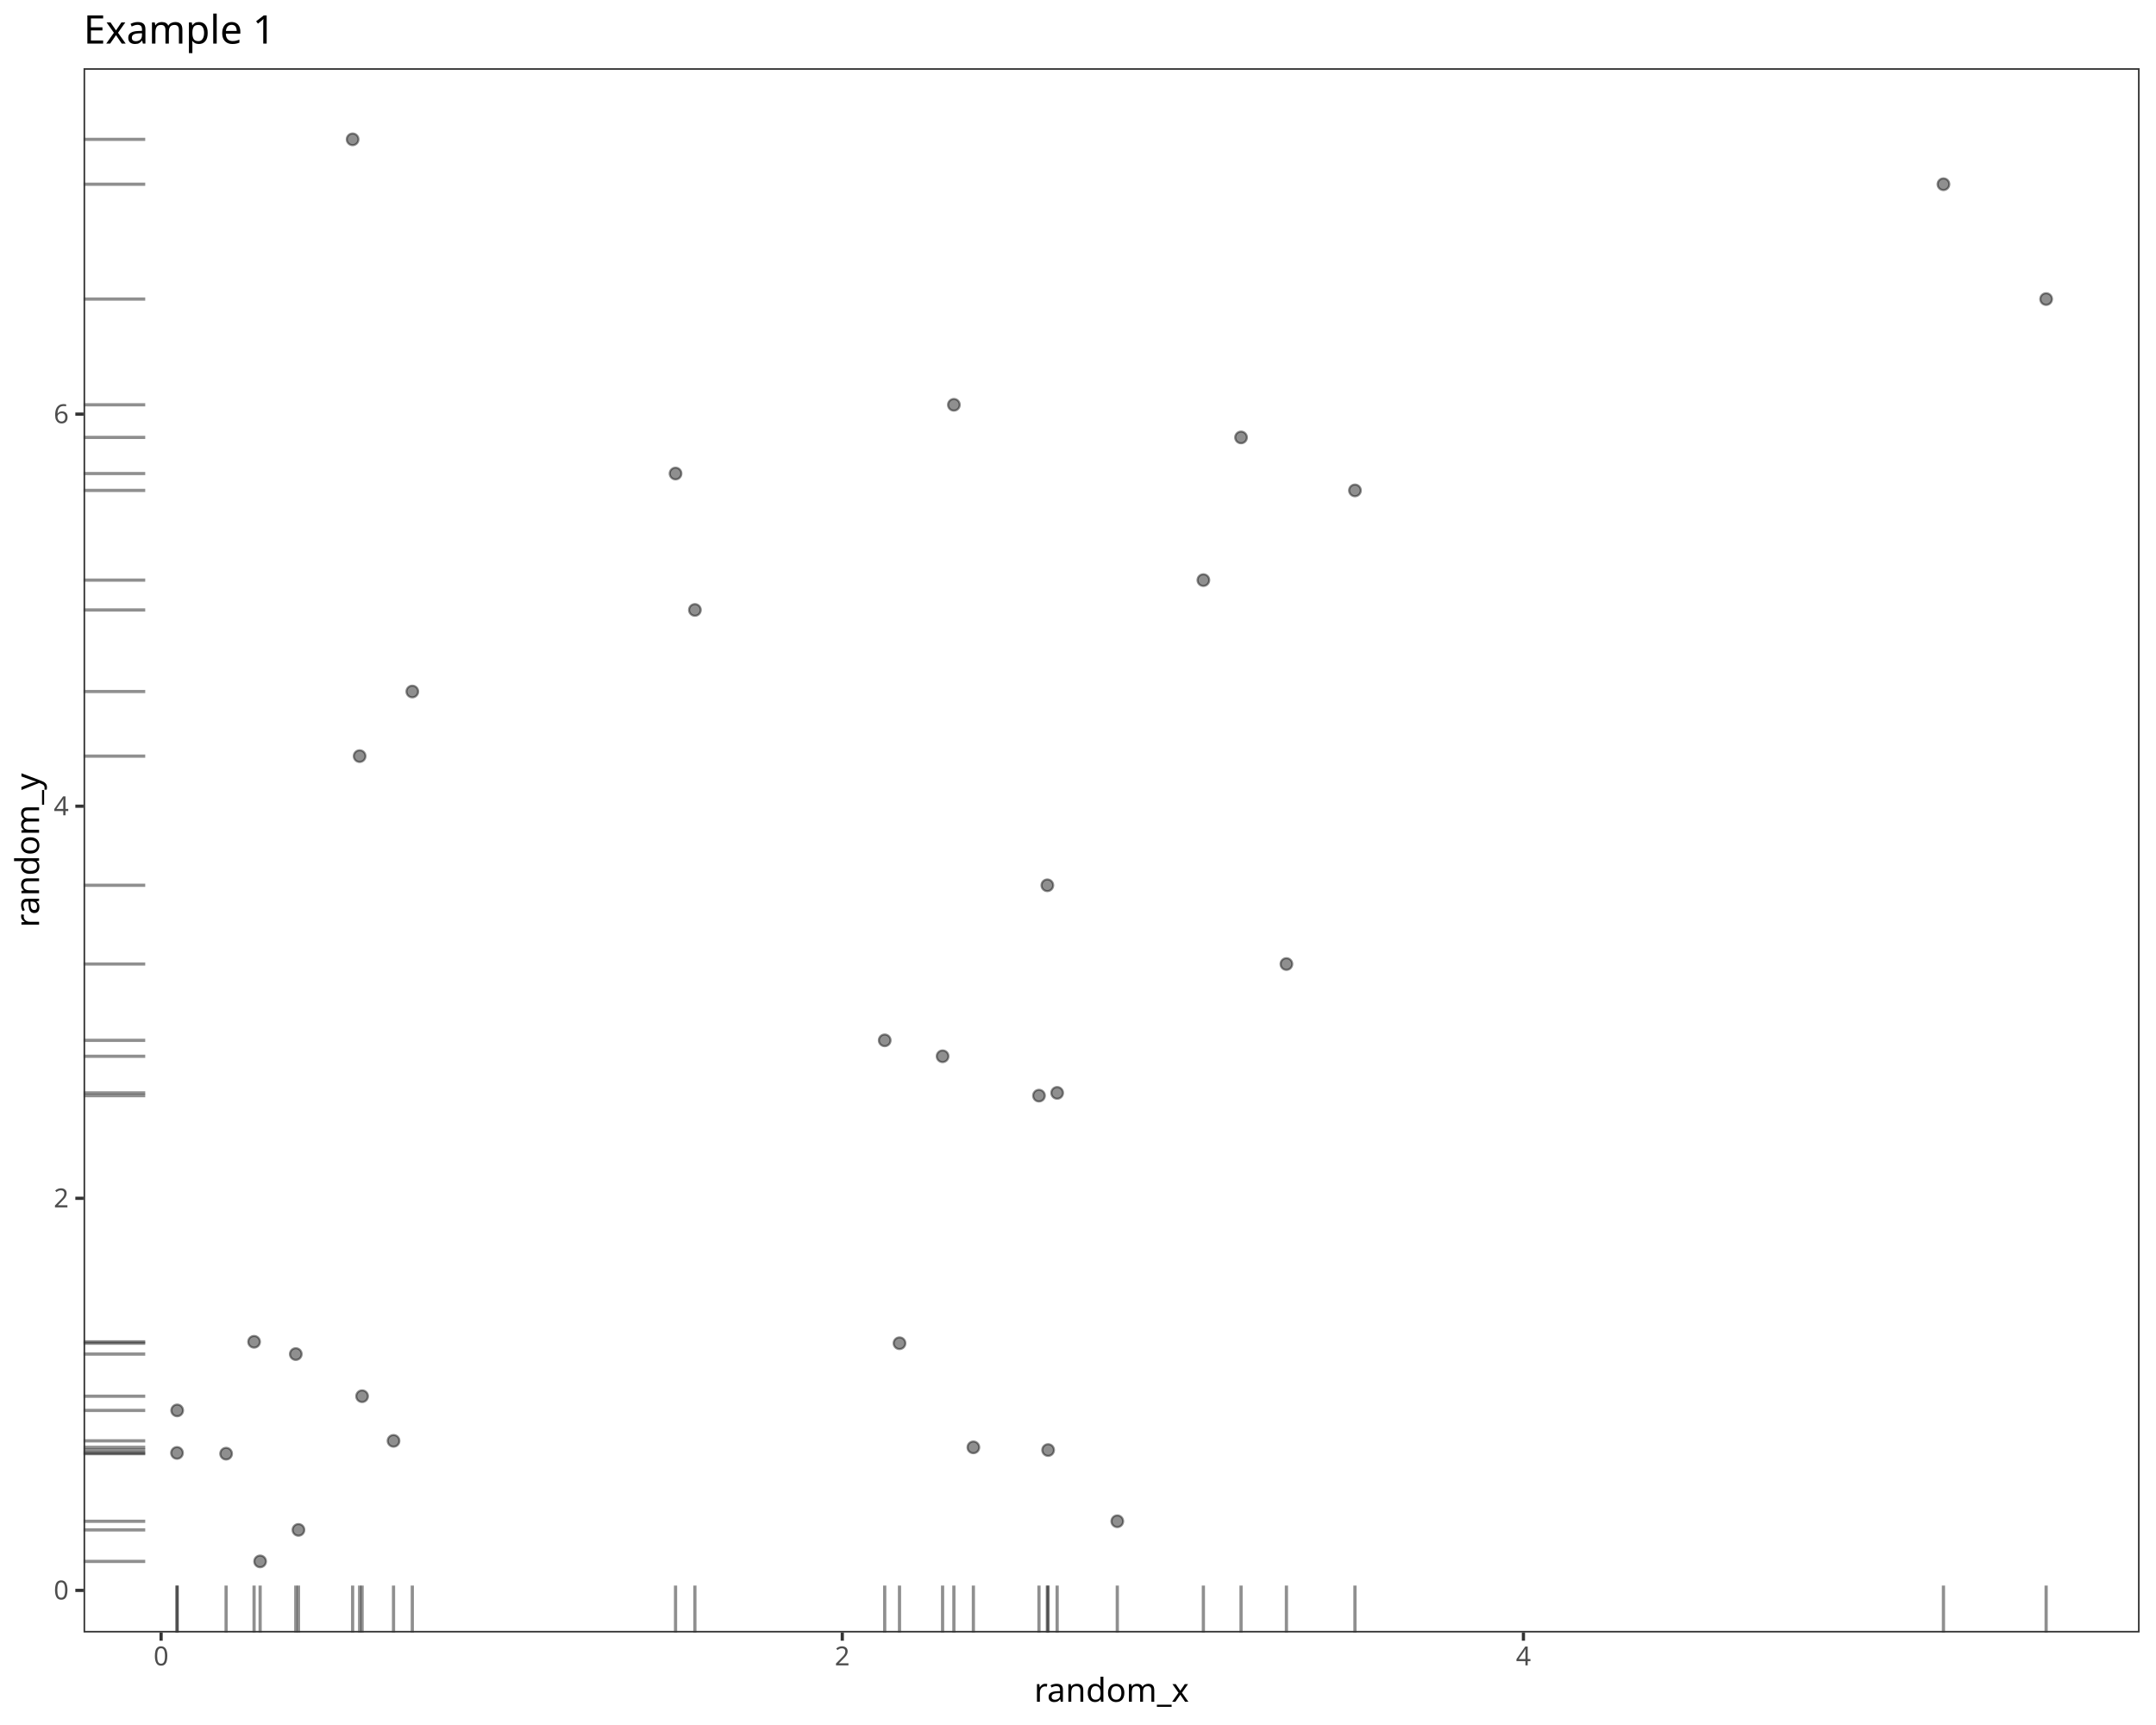
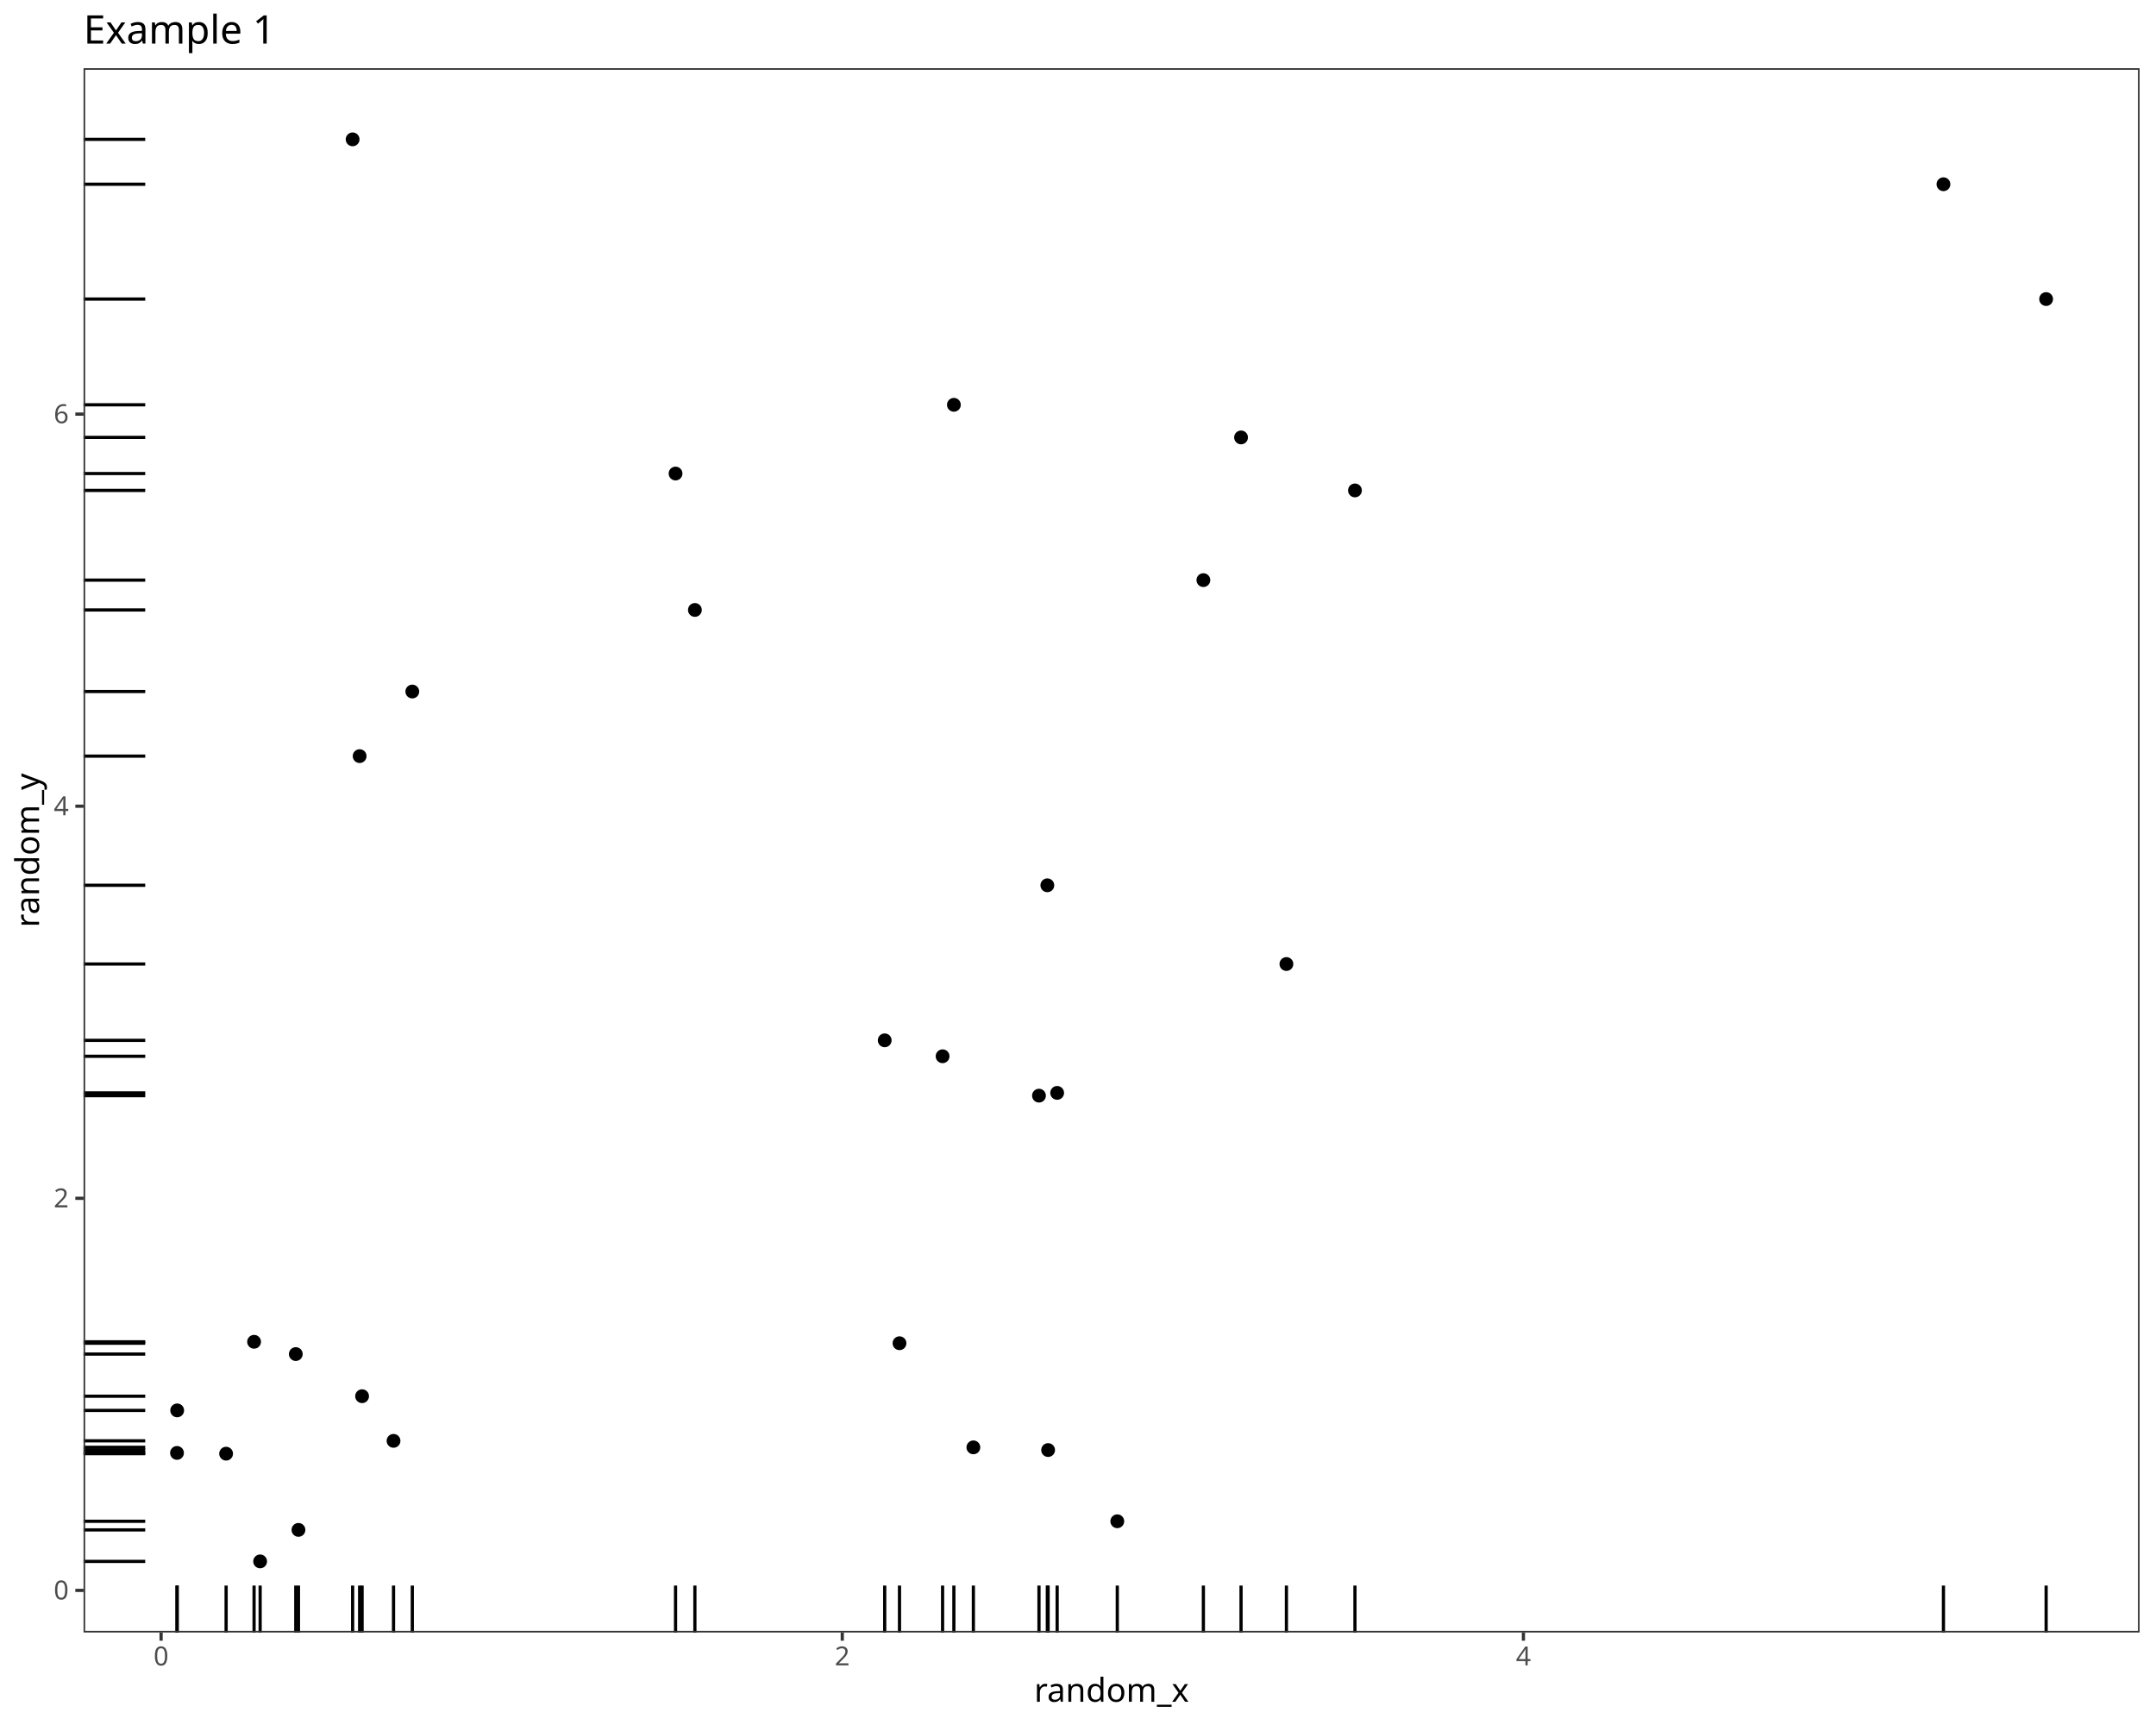
<svg xmlns="http://www.w3.org/2000/svg" class="svglite" data-engine-version="2.0" width="720.00pt" height="576.00pt" viewBox="0 0 720.00 576.00">
  <defs>
    <style type="text/css">
    .svglite line, .svglite polyline, .svglite polygon, .svglite path, .svglite rect, .svglite circle {
      fill: none;
      stroke: #000000;
      stroke-linecap: round;
      stroke-linejoin: round;
      stroke-miterlimit: 10.00;
    }
  </style>
  </defs>
  <rect width="100%" height="100%" style="stroke: none; fill: #FFFFFF;" />
  <defs>
    <clipPath id="cpMC4wMHw3MjAuMDB8MC4wMHw1NzYuMDA=">
      <rect x="0.00" y="0.00" width="720.00" height="576.00" />
    </clipPath>
  </defs>
  <g clip-path="url(#cpMC4wMHw3MjAuMDB8MC4wMHw1NzYuMDA=)">
    <rect x="0.00" y="0.00" width="720.00" height="576.00" style="stroke-width: 1.07; stroke: #FFFFFF; fill: #FFFFFF;" />
  </g>
  <defs>
    <clipPath id="cpMjcuOTB8NzE0LjUyfDIyLjc4fDU0NS4xMQ==">
      <rect x="27.90" y="22.78" width="686.62" height="522.33" />
    </clipPath>
  </defs>
  <g clip-path="url(#cpMjcuOTB8NzE0LjUyfDIyLjc4fDU0NS4xMQ==)">
    <rect x="27.90" y="22.78" width="686.62" height="522.33" style="stroke-width: 1.07; stroke: none; fill: #FFFFFF;" />
-     <circle cx="300.39" cy="448.52" r="1.95" style="stroke-width: 0.71; stroke: #000000; stroke-opacity: 0.44; fill: #000000; fill-opacity: 0.44;" />
-     <circle cx="373.12" cy="507.97" r="1.95" style="stroke-width: 0.71; stroke: #000000; stroke-opacity: 0.44; fill: #000000; fill-opacity: 0.44;" />
-     <circle cx="325.06" cy="483.29" r="1.95" style="stroke-width: 0.71; stroke: #000000; stroke-opacity: 0.44; fill: #000000; fill-opacity: 0.44;" />
-     <circle cx="318.55" cy="135.17" r="1.95" style="stroke-width: 0.71; stroke: #000000; stroke-opacity: 0.44; fill: #000000; fill-opacity: 0.44;" />
-     <circle cx="349.76" cy="295.61" r="1.95" style="stroke-width: 0.71; stroke: #000000; stroke-opacity: 0.44; fill: #000000; fill-opacity: 0.44;" />
-     <circle cx="350.02" cy="484.19" r="1.95" style="stroke-width: 0.71; stroke: #000000; stroke-opacity: 0.44; fill: #000000; fill-opacity: 0.44;" />
-     <circle cx="295.45" cy="347.38" r="1.95" style="stroke-width: 0.71; stroke: #000000; stroke-opacity: 0.44; fill: #000000; fill-opacity: 0.44;" />
-     <circle cx="314.78" cy="352.70" r="1.95" style="stroke-width: 0.71; stroke: #000000; stroke-opacity: 0.44; fill: #000000; fill-opacity: 0.44;" />
-     <circle cx="346.97" cy="365.85" r="1.95" style="stroke-width: 0.71; stroke: #000000; stroke-opacity: 0.44; fill: #000000; fill-opacity: 0.44;" />
-     <circle cx="353.04" cy="364.93" r="1.95" style="stroke-width: 0.71; stroke: #000000; stroke-opacity: 0.44; fill: #000000; fill-opacity: 0.44;" />
-     <circle cx="401.87" cy="193.71" r="1.95" style="stroke-width: 0.71; stroke: #000000; stroke-opacity: 0.44; fill: #000000; fill-opacity: 0.44;" />
-     <circle cx="414.45" cy="146.06" r="1.95" style="stroke-width: 0.71; stroke: #000000; stroke-opacity: 0.44; fill: #000000; fill-opacity: 0.44;" />
-     <circle cx="649.02" cy="61.52" r="1.95" style="stroke-width: 0.71; stroke: #000000; stroke-opacity: 0.44; fill: #000000; fill-opacity: 0.44;" />
-     <circle cx="117.76" cy="46.53" r="1.95" style="stroke-width: 0.71; stroke: #000000; stroke-opacity: 0.44; fill: #000000; fill-opacity: 0.44;" />
-     <circle cx="683.31" cy="99.86" r="1.95" style="stroke-width: 0.71; stroke: #000000; stroke-opacity: 0.44; fill: #000000; fill-opacity: 0.44;" />
-     <circle cx="225.60" cy="158.12" r="1.95" style="stroke-width: 0.71; stroke: #000000; stroke-opacity: 0.44; fill: #000000; fill-opacity: 0.44;" />
-     <circle cx="137.69" cy="230.91" r="1.95" style="stroke-width: 0.71; stroke: #000000; stroke-opacity: 0.44; fill: #000000; fill-opacity: 0.44;" />
-     <circle cx="232.06" cy="203.67" r="1.95" style="stroke-width: 0.71; stroke: #000000; stroke-opacity: 0.44; fill: #000000; fill-opacity: 0.44;" />
-     <circle cx="452.49" cy="163.76" r="1.95" style="stroke-width: 0.71; stroke: #000000; stroke-opacity: 0.44; fill: #000000; fill-opacity: 0.44;" />
-     <circle cx="429.60" cy="321.90" r="1.95" style="stroke-width: 0.71; stroke: #000000; stroke-opacity: 0.44; fill: #000000; fill-opacity: 0.44;" />
-     <circle cx="99.67" cy="510.85" r="1.95" style="stroke-width: 0.71; stroke: #000000; stroke-opacity: 0.44; fill: #000000; fill-opacity: 0.44;" />
-     <circle cx="98.78" cy="452.14" r="1.95" style="stroke-width: 0.71; stroke: #000000; stroke-opacity: 0.44; fill: #000000; fill-opacity: 0.44;" />
-     <circle cx="120.10" cy="252.48" r="1.95" style="stroke-width: 0.71; stroke: #000000; stroke-opacity: 0.44; fill: #000000; fill-opacity: 0.44;" />
-     <circle cx="86.87" cy="521.37" r="1.95" style="stroke-width: 0.71; stroke: #000000; stroke-opacity: 0.44; fill: #000000; fill-opacity: 0.44;" />
-     <circle cx="59.11" cy="485.15" r="1.95" style="stroke-width: 0.71; stroke: #000000; stroke-opacity: 0.44; fill: #000000; fill-opacity: 0.44;" />
-     <circle cx="131.42" cy="481.12" r="1.95" style="stroke-width: 0.71; stroke: #000000; stroke-opacity: 0.44; fill: #000000; fill-opacity: 0.44;" />
-     <circle cx="84.85" cy="448.04" r="1.95" style="stroke-width: 0.71; stroke: #000000; stroke-opacity: 0.44; fill: #000000; fill-opacity: 0.44;" />
-     <circle cx="75.51" cy="485.40" r="1.95" style="stroke-width: 0.71; stroke: #000000; stroke-opacity: 0.44; fill: #000000; fill-opacity: 0.44;" />
-     <circle cx="120.92" cy="466.21" r="1.95" style="stroke-width: 0.71; stroke: #000000; stroke-opacity: 0.44; fill: #000000; fill-opacity: 0.44;" />
-     <circle cx="59.17" cy="470.95" r="1.95" style="stroke-width: 0.71; stroke: #000000; stroke-opacity: 0.44; fill: #000000; fill-opacity: 0.44;" />
-     <line x1="300.39" y1="545.11" x2="300.39" y2="529.44" style="stroke-width: 1.07; stroke: #000000; stroke-opacity: 0.44; stroke-linecap: butt;" />
-     <line x1="373.12" y1="545.11" x2="373.12" y2="529.44" style="stroke-width: 1.07; stroke: #000000; stroke-opacity: 0.44; stroke-linecap: butt;" />
-     <line x1="325.06" y1="545.11" x2="325.06" y2="529.44" style="stroke-width: 1.07; stroke: #000000; stroke-opacity: 0.44; stroke-linecap: butt;" />
-     <line x1="318.55" y1="545.11" x2="318.55" y2="529.44" style="stroke-width: 1.07; stroke: #000000; stroke-opacity: 0.44; stroke-linecap: butt;" />
-     <line x1="349.76" y1="545.11" x2="349.76" y2="529.44" style="stroke-width: 1.07; stroke: #000000; stroke-opacity: 0.44; stroke-linecap: butt;" />
-     <line x1="350.02" y1="545.11" x2="350.02" y2="529.44" style="stroke-width: 1.07; stroke: #000000; stroke-opacity: 0.44; stroke-linecap: butt;" />
-     <line x1="295.45" y1="545.11" x2="295.45" y2="529.44" style="stroke-width: 1.07; stroke: #000000; stroke-opacity: 0.44; stroke-linecap: butt;" />
-     <line x1="314.78" y1="545.11" x2="314.78" y2="529.44" style="stroke-width: 1.07; stroke: #000000; stroke-opacity: 0.44; stroke-linecap: butt;" />
-     <line x1="346.97" y1="545.11" x2="346.97" y2="529.44" style="stroke-width: 1.07; stroke: #000000; stroke-opacity: 0.44; stroke-linecap: butt;" />
-     <line x1="353.04" y1="545.11" x2="353.04" y2="529.44" style="stroke-width: 1.07; stroke: #000000; stroke-opacity: 0.44; stroke-linecap: butt;" />
-     <line x1="401.87" y1="545.11" x2="401.87" y2="529.44" style="stroke-width: 1.07; stroke: #000000; stroke-opacity: 0.44; stroke-linecap: butt;" />
-     <line x1="414.45" y1="545.11" x2="414.45" y2="529.44" style="stroke-width: 1.07; stroke: #000000; stroke-opacity: 0.44; stroke-linecap: butt;" />
-     <line x1="649.02" y1="545.11" x2="649.02" y2="529.44" style="stroke-width: 1.07; stroke: #000000; stroke-opacity: 0.44; stroke-linecap: butt;" />
-     <line x1="117.76" y1="545.11" x2="117.76" y2="529.44" style="stroke-width: 1.07; stroke: #000000; stroke-opacity: 0.44; stroke-linecap: butt;" />
-     <line x1="683.31" y1="545.11" x2="683.31" y2="529.44" style="stroke-width: 1.07; stroke: #000000; stroke-opacity: 0.44; stroke-linecap: butt;" />
-     <line x1="225.60" y1="545.11" x2="225.60" y2="529.44" style="stroke-width: 1.07; stroke: #000000; stroke-opacity: 0.44; stroke-linecap: butt;" />
-     <line x1="137.69" y1="545.11" x2="137.69" y2="529.44" style="stroke-width: 1.07; stroke: #000000; stroke-opacity: 0.44; stroke-linecap: butt;" />
-     <line x1="232.06" y1="545.11" x2="232.06" y2="529.44" style="stroke-width: 1.07; stroke: #000000; stroke-opacity: 0.44; stroke-linecap: butt;" />
-     <line x1="452.49" y1="545.11" x2="452.49" y2="529.44" style="stroke-width: 1.07; stroke: #000000; stroke-opacity: 0.44; stroke-linecap: butt;" />
-     <line x1="429.60" y1="545.11" x2="429.60" y2="529.44" style="stroke-width: 1.07; stroke: #000000; stroke-opacity: 0.44; stroke-linecap: butt;" />
-     <line x1="99.67" y1="545.11" x2="99.67" y2="529.44" style="stroke-width: 1.07; stroke: #000000; stroke-opacity: 0.44; stroke-linecap: butt;" />
-     <line x1="98.78" y1="545.11" x2="98.78" y2="529.44" style="stroke-width: 1.07; stroke: #000000; stroke-opacity: 0.44; stroke-linecap: butt;" />
-     <line x1="120.10" y1="545.11" x2="120.10" y2="529.44" style="stroke-width: 1.07; stroke: #000000; stroke-opacity: 0.44; stroke-linecap: butt;" />
-     <line x1="86.87" y1="545.11" x2="86.87" y2="529.44" style="stroke-width: 1.07; stroke: #000000; stroke-opacity: 0.44; stroke-linecap: butt;" />
-     <line x1="59.11" y1="545.11" x2="59.11" y2="529.44" style="stroke-width: 1.07; stroke: #000000; stroke-opacity: 0.44; stroke-linecap: butt;" />
-     <line x1="131.42" y1="545.11" x2="131.42" y2="529.44" style="stroke-width: 1.07; stroke: #000000; stroke-opacity: 0.44; stroke-linecap: butt;" />
-     <line x1="84.85" y1="545.11" x2="84.85" y2="529.44" style="stroke-width: 1.07; stroke: #000000; stroke-opacity: 0.44; stroke-linecap: butt;" />
-     <line x1="75.51" y1="545.11" x2="75.51" y2="529.44" style="stroke-width: 1.07; stroke: #000000; stroke-opacity: 0.44; stroke-linecap: butt;" />
-     <line x1="120.92" y1="545.11" x2="120.92" y2="529.44" style="stroke-width: 1.07; stroke: #000000; stroke-opacity: 0.44; stroke-linecap: butt;" />
-     <line x1="59.17" y1="545.11" x2="59.17" y2="529.44" style="stroke-width: 1.07; stroke: #000000; stroke-opacity: 0.44; stroke-linecap: butt;" />
-     <line x1="27.90" y1="448.52" x2="48.50" y2="448.52" style="stroke-width: 1.07; stroke: #000000; stroke-opacity: 0.44; stroke-linecap: butt;" />
-     <line x1="27.90" y1="507.97" x2="48.50" y2="507.97" style="stroke-width: 1.07; stroke: #000000; stroke-opacity: 0.44; stroke-linecap: butt;" />
-     <line x1="27.90" y1="483.29" x2="48.50" y2="483.29" style="stroke-width: 1.07; stroke: #000000; stroke-opacity: 0.44; stroke-linecap: butt;" />
-     <line x1="27.90" y1="135.17" x2="48.50" y2="135.17" style="stroke-width: 1.07; stroke: #000000; stroke-opacity: 0.44; stroke-linecap: butt;" />
-     <line x1="27.90" y1="295.61" x2="48.50" y2="295.61" style="stroke-width: 1.07; stroke: #000000; stroke-opacity: 0.44; stroke-linecap: butt;" />
-     <line x1="27.90" y1="484.19" x2="48.50" y2="484.19" style="stroke-width: 1.07; stroke: #000000; stroke-opacity: 0.44; stroke-linecap: butt;" />
-     <line x1="27.90" y1="347.38" x2="48.50" y2="347.38" style="stroke-width: 1.07; stroke: #000000; stroke-opacity: 0.44; stroke-linecap: butt;" />
-     <line x1="27.90" y1="352.70" x2="48.50" y2="352.70" style="stroke-width: 1.07; stroke: #000000; stroke-opacity: 0.44; stroke-linecap: butt;" />
-     <line x1="27.90" y1="365.85" x2="48.50" y2="365.85" style="stroke-width: 1.07; stroke: #000000; stroke-opacity: 0.44; stroke-linecap: butt;" />
-     <line x1="27.90" y1="364.93" x2="48.50" y2="364.93" style="stroke-width: 1.07; stroke: #000000; stroke-opacity: 0.44; stroke-linecap: butt;" />
-     <line x1="27.90" y1="193.71" x2="48.50" y2="193.71" style="stroke-width: 1.07; stroke: #000000; stroke-opacity: 0.44; stroke-linecap: butt;" />
-     <line x1="27.90" y1="146.06" x2="48.50" y2="146.06" style="stroke-width: 1.07; stroke: #000000; stroke-opacity: 0.44; stroke-linecap: butt;" />
-     <line x1="27.90" y1="61.52" x2="48.50" y2="61.52" style="stroke-width: 1.07; stroke: #000000; stroke-opacity: 0.44; stroke-linecap: butt;" />
-     <line x1="27.90" y1="46.53" x2="48.50" y2="46.53" style="stroke-width: 1.07; stroke: #000000; stroke-opacity: 0.44; stroke-linecap: butt;" />
-     <line x1="27.90" y1="99.86" x2="48.50" y2="99.86" style="stroke-width: 1.07; stroke: #000000; stroke-opacity: 0.44; stroke-linecap: butt;" />
-     <line x1="27.90" y1="158.12" x2="48.50" y2="158.12" style="stroke-width: 1.07; stroke: #000000; stroke-opacity: 0.44; stroke-linecap: butt;" />
-     <line x1="27.90" y1="230.91" x2="48.50" y2="230.91" style="stroke-width: 1.07; stroke: #000000; stroke-opacity: 0.44; stroke-linecap: butt;" />
-     <line x1="27.90" y1="203.67" x2="48.50" y2="203.67" style="stroke-width: 1.07; stroke: #000000; stroke-opacity: 0.44; stroke-linecap: butt;" />
-     <line x1="27.90" y1="163.76" x2="48.50" y2="163.76" style="stroke-width: 1.07; stroke: #000000; stroke-opacity: 0.44; stroke-linecap: butt;" />
-     <line x1="27.90" y1="321.90" x2="48.50" y2="321.90" style="stroke-width: 1.07; stroke: #000000; stroke-opacity: 0.44; stroke-linecap: butt;" />
-     <line x1="27.90" y1="510.85" x2="48.50" y2="510.85" style="stroke-width: 1.07; stroke: #000000; stroke-opacity: 0.44; stroke-linecap: butt;" />
-     <line x1="27.90" y1="452.14" x2="48.50" y2="452.14" style="stroke-width: 1.07; stroke: #000000; stroke-opacity: 0.44; stroke-linecap: butt;" />
-     <line x1="27.90" y1="252.48" x2="48.50" y2="252.48" style="stroke-width: 1.07; stroke: #000000; stroke-opacity: 0.44; stroke-linecap: butt;" />
-     <line x1="27.90" y1="521.37" x2="48.50" y2="521.37" style="stroke-width: 1.07; stroke: #000000; stroke-opacity: 0.44; stroke-linecap: butt;" />
-     <line x1="27.90" y1="485.15" x2="48.50" y2="485.15" style="stroke-width: 1.07; stroke: #000000; stroke-opacity: 0.44; stroke-linecap: butt;" />
-     <line x1="27.90" y1="481.12" x2="48.50" y2="481.12" style="stroke-width: 1.07; stroke: #000000; stroke-opacity: 0.44; stroke-linecap: butt;" />
-     <line x1="27.90" y1="448.04" x2="48.50" y2="448.04" style="stroke-width: 1.07; stroke: #000000; stroke-opacity: 0.44; stroke-linecap: butt;" />
-     <line x1="27.90" y1="485.40" x2="48.50" y2="485.40" style="stroke-width: 1.07; stroke: #000000; stroke-opacity: 0.44; stroke-linecap: butt;" />
-     <line x1="27.90" y1="466.21" x2="48.50" y2="466.21" style="stroke-width: 1.07; stroke: #000000; stroke-opacity: 0.44; stroke-linecap: butt;" />
-     <line x1="27.90" y1="470.95" x2="48.50" y2="470.95" style="stroke-width: 1.07; stroke: #000000; stroke-opacity: 0.44; stroke-linecap: butt;" />
+     <circle cx="300.39" cy="448.52" r="1.95" style="stroke-width: 0.71; fill: #000000;" />
+     <circle cx="373.12" cy="507.97" r="1.95" style="stroke-width: 0.71; fill: #000000;" />
+     <circle cx="325.06" cy="483.29" r="1.95" style="stroke-width: 0.71; fill: #000000;" />
+     <circle cx="318.55" cy="135.17" r="1.95" style="stroke-width: 0.71; fill: #000000;" />
+     <circle cx="349.76" cy="295.61" r="1.95" style="stroke-width: 0.71; fill: #000000;" />
+     <circle cx="350.02" cy="484.19" r="1.95" style="stroke-width: 0.71; fill: #000000;" />
+     <circle cx="295.45" cy="347.38" r="1.95" style="stroke-width: 0.71; fill: #000000;" />
+     <circle cx="314.78" cy="352.70" r="1.95" style="stroke-width: 0.71; fill: #000000;" />
+     <circle cx="346.97" cy="365.85" r="1.95" style="stroke-width: 0.71; fill: #000000;" />
+     <circle cx="353.04" cy="364.93" r="1.95" style="stroke-width: 0.71; fill: #000000;" />
+     <circle cx="401.87" cy="193.71" r="1.95" style="stroke-width: 0.71; fill: #000000;" />
+     <circle cx="414.45" cy="146.06" r="1.95" style="stroke-width: 0.71; fill: #000000;" />
+     <circle cx="649.02" cy="61.52" r="1.95" style="stroke-width: 0.71; fill: #000000;" />
+     <circle cx="117.76" cy="46.53" r="1.95" style="stroke-width: 0.71; fill: #000000;" />
+     <circle cx="683.31" cy="99.86" r="1.95" style="stroke-width: 0.71; fill: #000000;" />
+     <circle cx="225.60" cy="158.12" r="1.95" style="stroke-width: 0.71; fill: #000000;" />
+     <circle cx="137.69" cy="230.91" r="1.95" style="stroke-width: 0.71; fill: #000000;" />
+     <circle cx="232.06" cy="203.67" r="1.95" style="stroke-width: 0.71; fill: #000000;" />
+     <circle cx="452.49" cy="163.76" r="1.95" style="stroke-width: 0.71; fill: #000000;" />
+     <circle cx="429.60" cy="321.90" r="1.95" style="stroke-width: 0.71; fill: #000000;" />
+     <circle cx="99.67" cy="510.85" r="1.95" style="stroke-width: 0.71; fill: #000000;" />
+     <circle cx="98.78" cy="452.14" r="1.95" style="stroke-width: 0.71; fill: #000000;" />
+     <circle cx="120.10" cy="252.48" r="1.95" style="stroke-width: 0.71; fill: #000000;" />
+     <circle cx="86.87" cy="521.37" r="1.95" style="stroke-width: 0.71; fill: #000000;" />
+     <circle cx="59.11" cy="485.15" r="1.95" style="stroke-width: 0.71; fill: #000000;" />
+     <circle cx="131.42" cy="481.12" r="1.95" style="stroke-width: 0.71; fill: #000000;" />
+     <circle cx="84.85" cy="448.04" r="1.95" style="stroke-width: 0.71; fill: #000000;" />
+     <circle cx="75.51" cy="485.40" r="1.95" style="stroke-width: 0.71; fill: #000000;" />
+     <circle cx="120.92" cy="466.21" r="1.95" style="stroke-width: 0.71; fill: #000000;" />
+     <circle cx="59.17" cy="470.95" r="1.95" style="stroke-width: 0.71; fill: #000000;" />
+     <line x1="300.39" y1="545.11" x2="300.39" y2="529.44" style="stroke-width: 1.07; stroke-linecap: butt;" />
+     <line x1="373.12" y1="545.11" x2="373.12" y2="529.44" style="stroke-width: 1.07; stroke-linecap: butt;" />
+     <line x1="325.06" y1="545.11" x2="325.06" y2="529.44" style="stroke-width: 1.07; stroke-linecap: butt;" />
+     <line x1="318.55" y1="545.11" x2="318.55" y2="529.44" style="stroke-width: 1.07; stroke-linecap: butt;" />
+     <line x1="349.76" y1="545.11" x2="349.76" y2="529.44" style="stroke-width: 1.07; stroke-linecap: butt;" />
+     <line x1="350.02" y1="545.11" x2="350.02" y2="529.44" style="stroke-width: 1.07; stroke-linecap: butt;" />
+     <line x1="295.45" y1="545.11" x2="295.45" y2="529.44" style="stroke-width: 1.07; stroke-linecap: butt;" />
+     <line x1="314.78" y1="545.11" x2="314.78" y2="529.44" style="stroke-width: 1.07; stroke-linecap: butt;" />
+     <line x1="346.97" y1="545.11" x2="346.97" y2="529.44" style="stroke-width: 1.07; stroke-linecap: butt;" />
+     <line x1="353.04" y1="545.11" x2="353.04" y2="529.44" style="stroke-width: 1.07; stroke-linecap: butt;" />
+     <line x1="401.87" y1="545.11" x2="401.87" y2="529.44" style="stroke-width: 1.07; stroke-linecap: butt;" />
+     <line x1="414.45" y1="545.11" x2="414.45" y2="529.44" style="stroke-width: 1.07; stroke-linecap: butt;" />
+     <line x1="649.02" y1="545.11" x2="649.02" y2="529.44" style="stroke-width: 1.07; stroke-linecap: butt;" />
+     <line x1="117.76" y1="545.11" x2="117.76" y2="529.44" style="stroke-width: 1.07; stroke-linecap: butt;" />
+     <line x1="683.31" y1="545.11" x2="683.31" y2="529.44" style="stroke-width: 1.07; stroke-linecap: butt;" />
+     <line x1="225.60" y1="545.11" x2="225.60" y2="529.44" style="stroke-width: 1.07; stroke-linecap: butt;" />
+     <line x1="137.69" y1="545.11" x2="137.69" y2="529.44" style="stroke-width: 1.07; stroke-linecap: butt;" />
+     <line x1="232.06" y1="545.11" x2="232.06" y2="529.44" style="stroke-width: 1.07; stroke-linecap: butt;" />
+     <line x1="452.49" y1="545.11" x2="452.49" y2="529.44" style="stroke-width: 1.07; stroke-linecap: butt;" />
+     <line x1="429.60" y1="545.11" x2="429.60" y2="529.44" style="stroke-width: 1.07; stroke-linecap: butt;" />
+     <line x1="99.67" y1="545.11" x2="99.67" y2="529.44" style="stroke-width: 1.07; stroke-linecap: butt;" />
+     <line x1="98.78" y1="545.11" x2="98.78" y2="529.44" style="stroke-width: 1.07; stroke-linecap: butt;" />
+     <line x1="120.10" y1="545.11" x2="120.10" y2="529.44" style="stroke-width: 1.07; stroke-linecap: butt;" />
+     <line x1="86.87" y1="545.11" x2="86.87" y2="529.44" style="stroke-width: 1.07; stroke-linecap: butt;" />
+     <line x1="59.11" y1="545.11" x2="59.11" y2="529.44" style="stroke-width: 1.07; stroke-linecap: butt;" />
+     <line x1="131.42" y1="545.11" x2="131.42" y2="529.44" style="stroke-width: 1.07; stroke-linecap: butt;" />
+     <line x1="84.85" y1="545.11" x2="84.85" y2="529.44" style="stroke-width: 1.07; stroke-linecap: butt;" />
+     <line x1="75.51" y1="545.11" x2="75.51" y2="529.44" style="stroke-width: 1.07; stroke-linecap: butt;" />
+     <line x1="120.92" y1="545.11" x2="120.92" y2="529.44" style="stroke-width: 1.07; stroke-linecap: butt;" />
+     <line x1="59.17" y1="545.11" x2="59.17" y2="529.44" style="stroke-width: 1.07; stroke-linecap: butt;" />
+     <line x1="27.90" y1="448.52" x2="48.50" y2="448.52" style="stroke-width: 1.07; stroke-linecap: butt;" />
+     <line x1="27.90" y1="507.97" x2="48.50" y2="507.97" style="stroke-width: 1.07; stroke-linecap: butt;" />
+     <line x1="27.90" y1="483.29" x2="48.50" y2="483.29" style="stroke-width: 1.07; stroke-linecap: butt;" />
+     <line x1="27.90" y1="135.17" x2="48.50" y2="135.17" style="stroke-width: 1.07; stroke-linecap: butt;" />
+     <line x1="27.90" y1="295.61" x2="48.50" y2="295.61" style="stroke-width: 1.07; stroke-linecap: butt;" />
+     <line x1="27.90" y1="484.19" x2="48.50" y2="484.19" style="stroke-width: 1.07; stroke-linecap: butt;" />
+     <line x1="27.90" y1="347.38" x2="48.50" y2="347.38" style="stroke-width: 1.07; stroke-linecap: butt;" />
+     <line x1="27.90" y1="352.70" x2="48.50" y2="352.70" style="stroke-width: 1.07; stroke-linecap: butt;" />
+     <line x1="27.90" y1="365.85" x2="48.50" y2="365.85" style="stroke-width: 1.07; stroke-linecap: butt;" />
+     <line x1="27.90" y1="364.93" x2="48.50" y2="364.93" style="stroke-width: 1.07; stroke-linecap: butt;" />
+     <line x1="27.90" y1="193.71" x2="48.50" y2="193.71" style="stroke-width: 1.07; stroke-linecap: butt;" />
+     <line x1="27.90" y1="146.06" x2="48.50" y2="146.06" style="stroke-width: 1.07; stroke-linecap: butt;" />
+     <line x1="27.90" y1="61.52" x2="48.50" y2="61.52" style="stroke-width: 1.07; stroke-linecap: butt;" />
+     <line x1="27.90" y1="46.53" x2="48.50" y2="46.53" style="stroke-width: 1.07; stroke-linecap: butt;" />
+     <line x1="27.90" y1="99.86" x2="48.50" y2="99.86" style="stroke-width: 1.07; stroke-linecap: butt;" />
+     <line x1="27.90" y1="158.12" x2="48.50" y2="158.12" style="stroke-width: 1.07; stroke-linecap: butt;" />
+     <line x1="27.90" y1="230.91" x2="48.50" y2="230.91" style="stroke-width: 1.07; stroke-linecap: butt;" />
+     <line x1="27.90" y1="203.67" x2="48.50" y2="203.67" style="stroke-width: 1.07; stroke-linecap: butt;" />
+     <line x1="27.90" y1="163.76" x2="48.50" y2="163.76" style="stroke-width: 1.07; stroke-linecap: butt;" />
+     <line x1="27.90" y1="321.90" x2="48.50" y2="321.90" style="stroke-width: 1.07; stroke-linecap: butt;" />
+     <line x1="27.90" y1="510.85" x2="48.50" y2="510.85" style="stroke-width: 1.07; stroke-linecap: butt;" />
+     <line x1="27.90" y1="452.14" x2="48.50" y2="452.14" style="stroke-width: 1.07; stroke-linecap: butt;" />
+     <line x1="27.90" y1="252.48" x2="48.50" y2="252.48" style="stroke-width: 1.07; stroke-linecap: butt;" />
+     <line x1="27.90" y1="521.37" x2="48.50" y2="521.37" style="stroke-width: 1.07; stroke-linecap: butt;" />
+     <line x1="27.90" y1="485.15" x2="48.50" y2="485.15" style="stroke-width: 1.07; stroke-linecap: butt;" />
+     <line x1="27.90" y1="481.12" x2="48.50" y2="481.12" style="stroke-width: 1.07; stroke-linecap: butt;" />
+     <line x1="27.90" y1="448.04" x2="48.50" y2="448.04" style="stroke-width: 1.07; stroke-linecap: butt;" />
+     <line x1="27.90" y1="485.40" x2="48.50" y2="485.40" style="stroke-width: 1.07; stroke-linecap: butt;" />
+     <line x1="27.90" y1="466.21" x2="48.50" y2="466.21" style="stroke-width: 1.07; stroke-linecap: butt;" />
+     <line x1="27.90" y1="470.95" x2="48.50" y2="470.95" style="stroke-width: 1.07; stroke-linecap: butt;" />
    <rect x="27.90" y="22.78" width="686.62" height="522.33" style="stroke-width: 1.07; stroke: #333333;" />
  </g>
  <g clip-path="url(#cpMC4wMHw3MjAuMDB8MC4wMHw1NzYuMDA=)">
    <text x="22.97" y="534.08" text-anchor="end" style="font-size: 8.80px; fill: #4D4D4D; font-family: sans;" textLength="4.89px" lengthAdjust="spacingAndGlyphs">0</text>
    <text x="22.97" y="403.16" text-anchor="end" style="font-size: 8.80px; fill: #4D4D4D; font-family: sans;" textLength="4.89px" lengthAdjust="spacingAndGlyphs">2</text>
    <text x="22.97" y="272.23" text-anchor="end" style="font-size: 8.80px; fill: #4D4D4D; font-family: sans;" textLength="4.89px" lengthAdjust="spacingAndGlyphs">4</text>
    <text x="22.97" y="141.31" text-anchor="end" style="font-size: 8.80px; fill: #4D4D4D; font-family: sans;" textLength="4.89px" lengthAdjust="spacingAndGlyphs">6</text>
    <polyline points="25.16,531.05 27.90,531.05 " style="stroke-width: 1.07; stroke: #333333; stroke-linecap: butt;" />
    <polyline points="25.16,400.13 27.90,400.13 " style="stroke-width: 1.07; stroke: #333333; stroke-linecap: butt;" />
    <polyline points="25.16,269.20 27.90,269.20 " style="stroke-width: 1.07; stroke: #333333; stroke-linecap: butt;" />
    <polyline points="25.16,138.28 27.90,138.28 " style="stroke-width: 1.07; stroke: #333333; stroke-linecap: butt;" />
    <polyline points="53.80,547.85 53.80,545.11 " style="stroke-width: 1.07; stroke: #333333; stroke-linecap: butt;" />
    <polyline points="281.28,547.85 281.28,545.11 " style="stroke-width: 1.07; stroke: #333333; stroke-linecap: butt;" />
    <polyline points="508.75,547.85 508.75,545.11 " style="stroke-width: 1.07; stroke: #333333; stroke-linecap: butt;" />
    <text x="53.80" y="556.10" text-anchor="middle" style="font-size: 8.80px; fill: #4D4D4D; font-family: sans;" textLength="4.89px" lengthAdjust="spacingAndGlyphs">0</text>
    <text x="281.28" y="556.10" text-anchor="middle" style="font-size: 8.80px; fill: #4D4D4D; font-family: sans;" textLength="4.89px" lengthAdjust="spacingAndGlyphs">2</text>
    <text x="508.75" y="556.10" text-anchor="middle" style="font-size: 8.80px; fill: #4D4D4D; font-family: sans;" textLength="4.89px" lengthAdjust="spacingAndGlyphs">4</text>
    <text x="371.21" y="568.24" text-anchor="middle" style="font-size: 11.00px; font-family: sans;" textLength="48.93px" lengthAdjust="spacingAndGlyphs">random_x</text>
    <text transform="translate(13.05,283.95) rotate(-90)" text-anchor="middle" style="font-size: 11.00px; font-family: sans;" textLength="48.93px" lengthAdjust="spacingAndGlyphs">random_y</text>
    <text x="27.90" y="14.56" style="font-size: 13.20px; font-family: sans;" textLength="62.38px" lengthAdjust="spacingAndGlyphs">Example 1</text>
  </g>
</svg>
